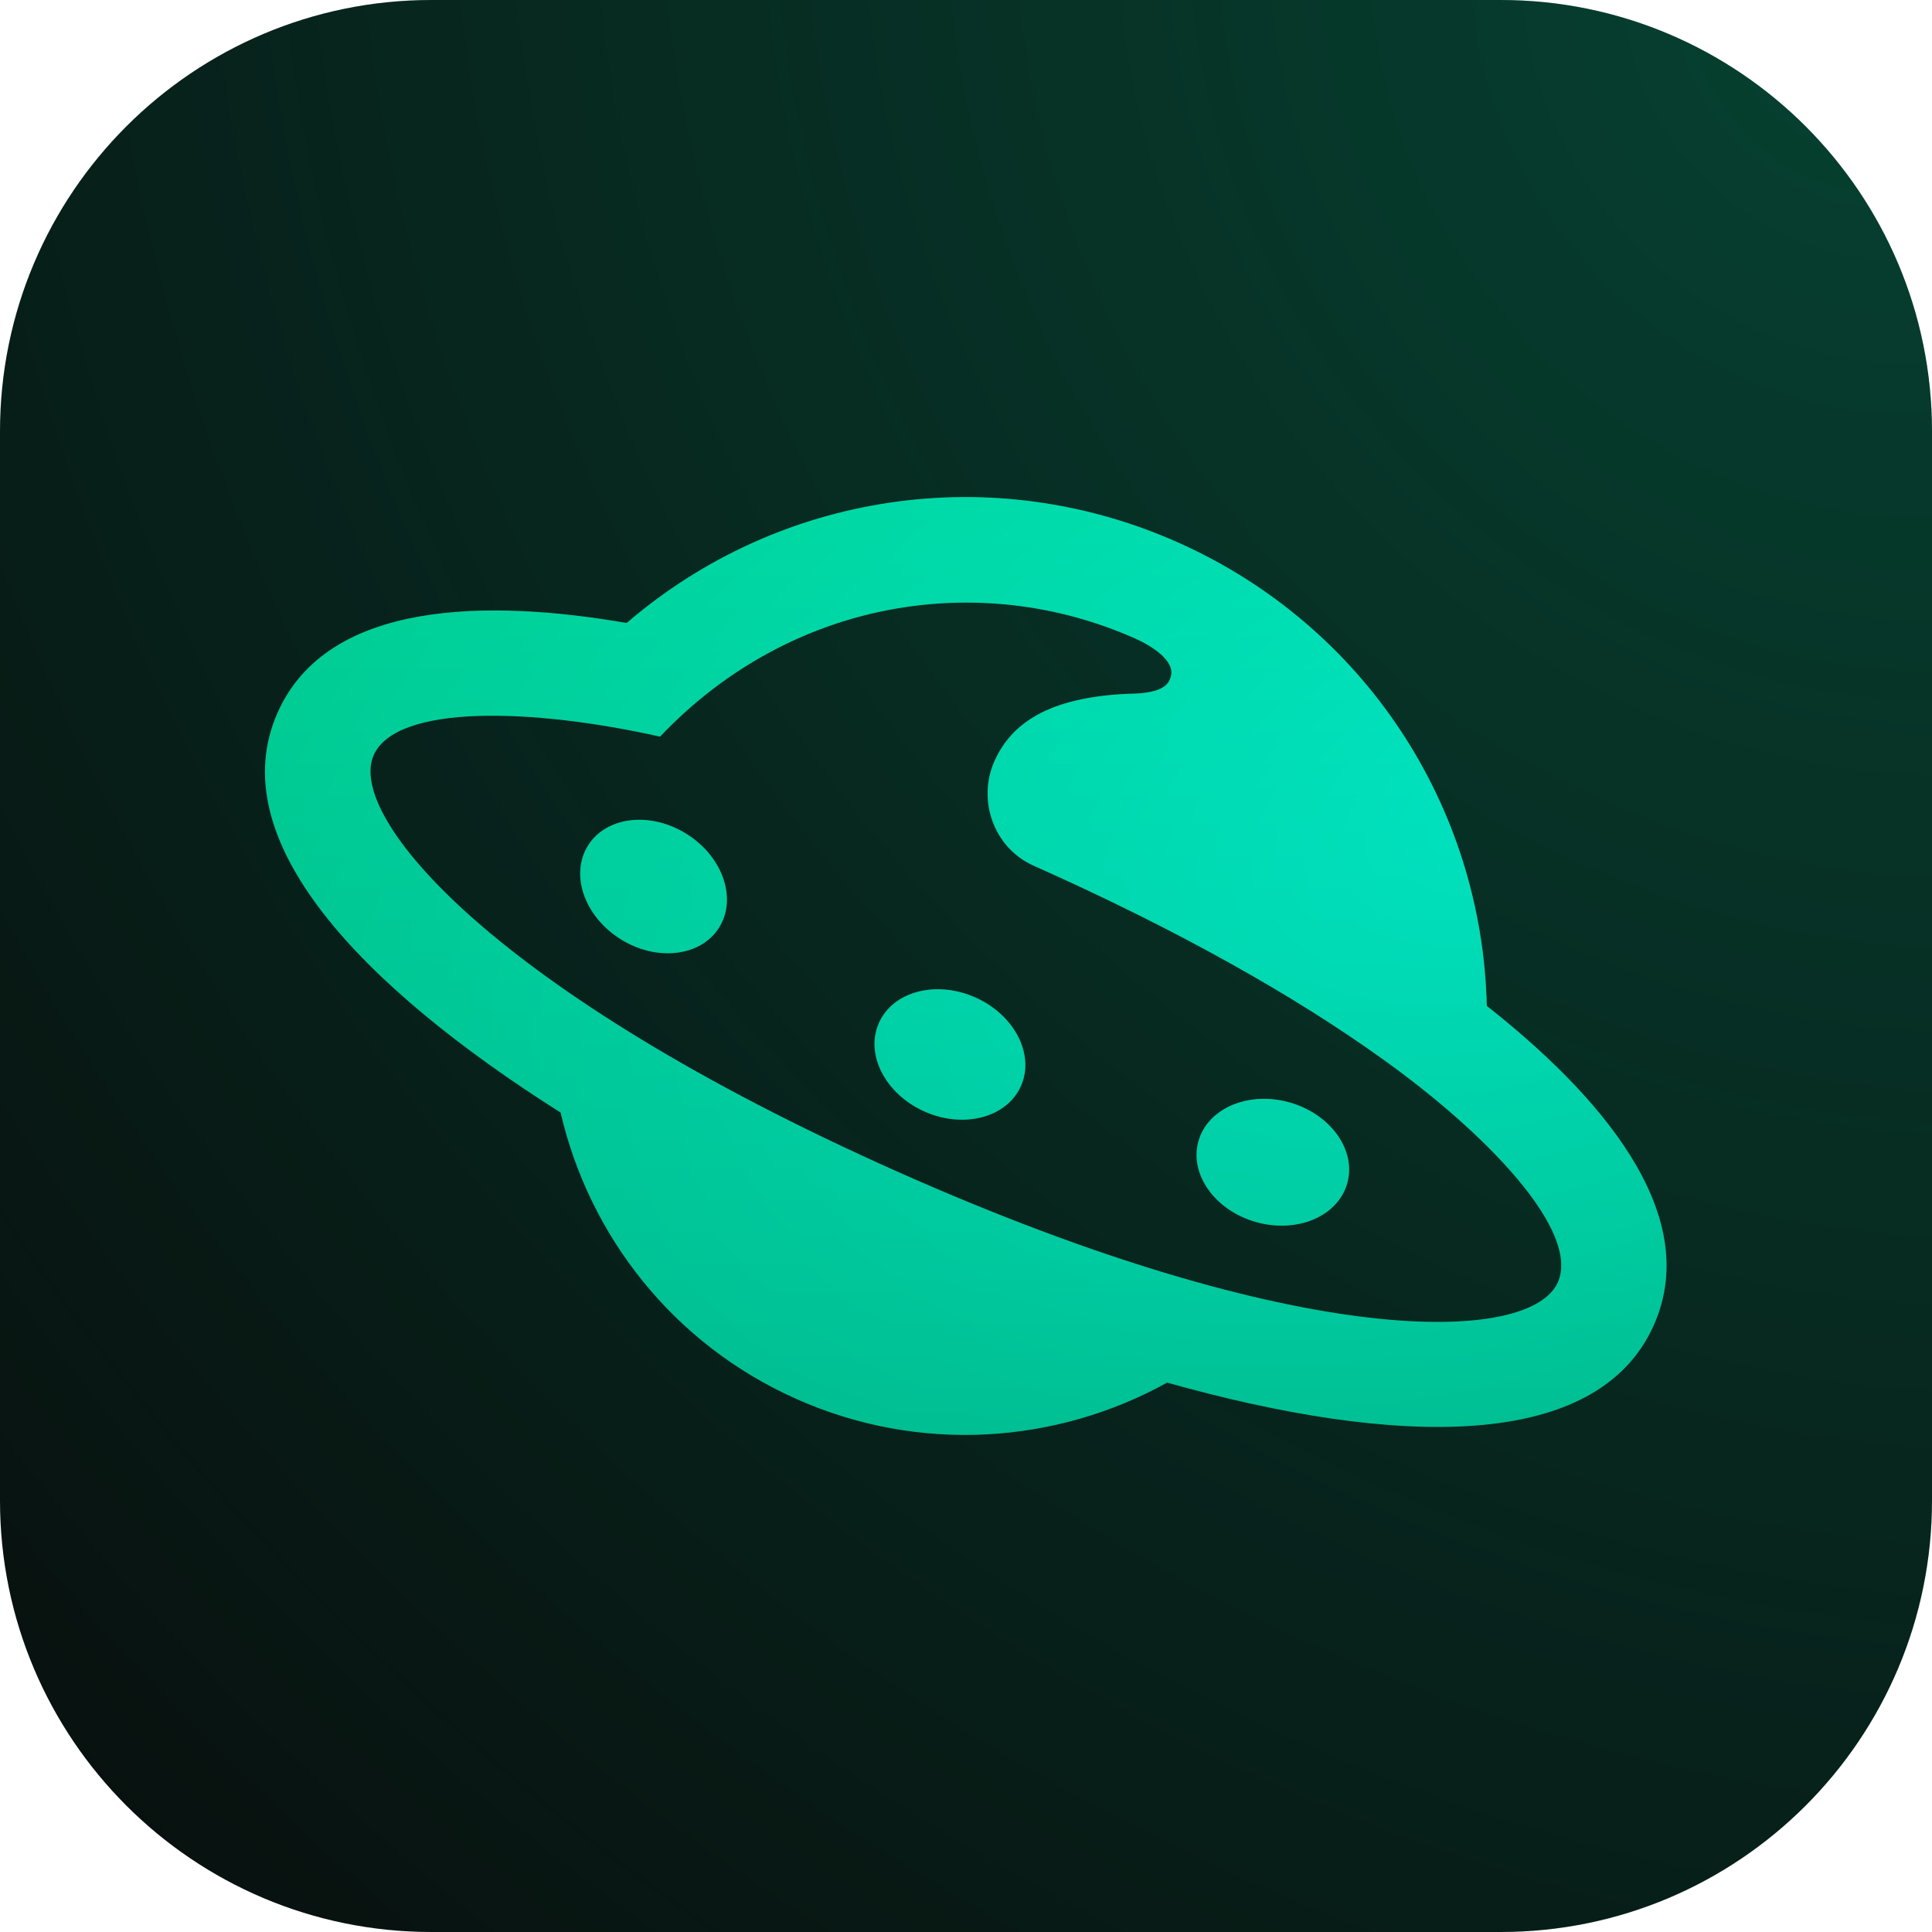
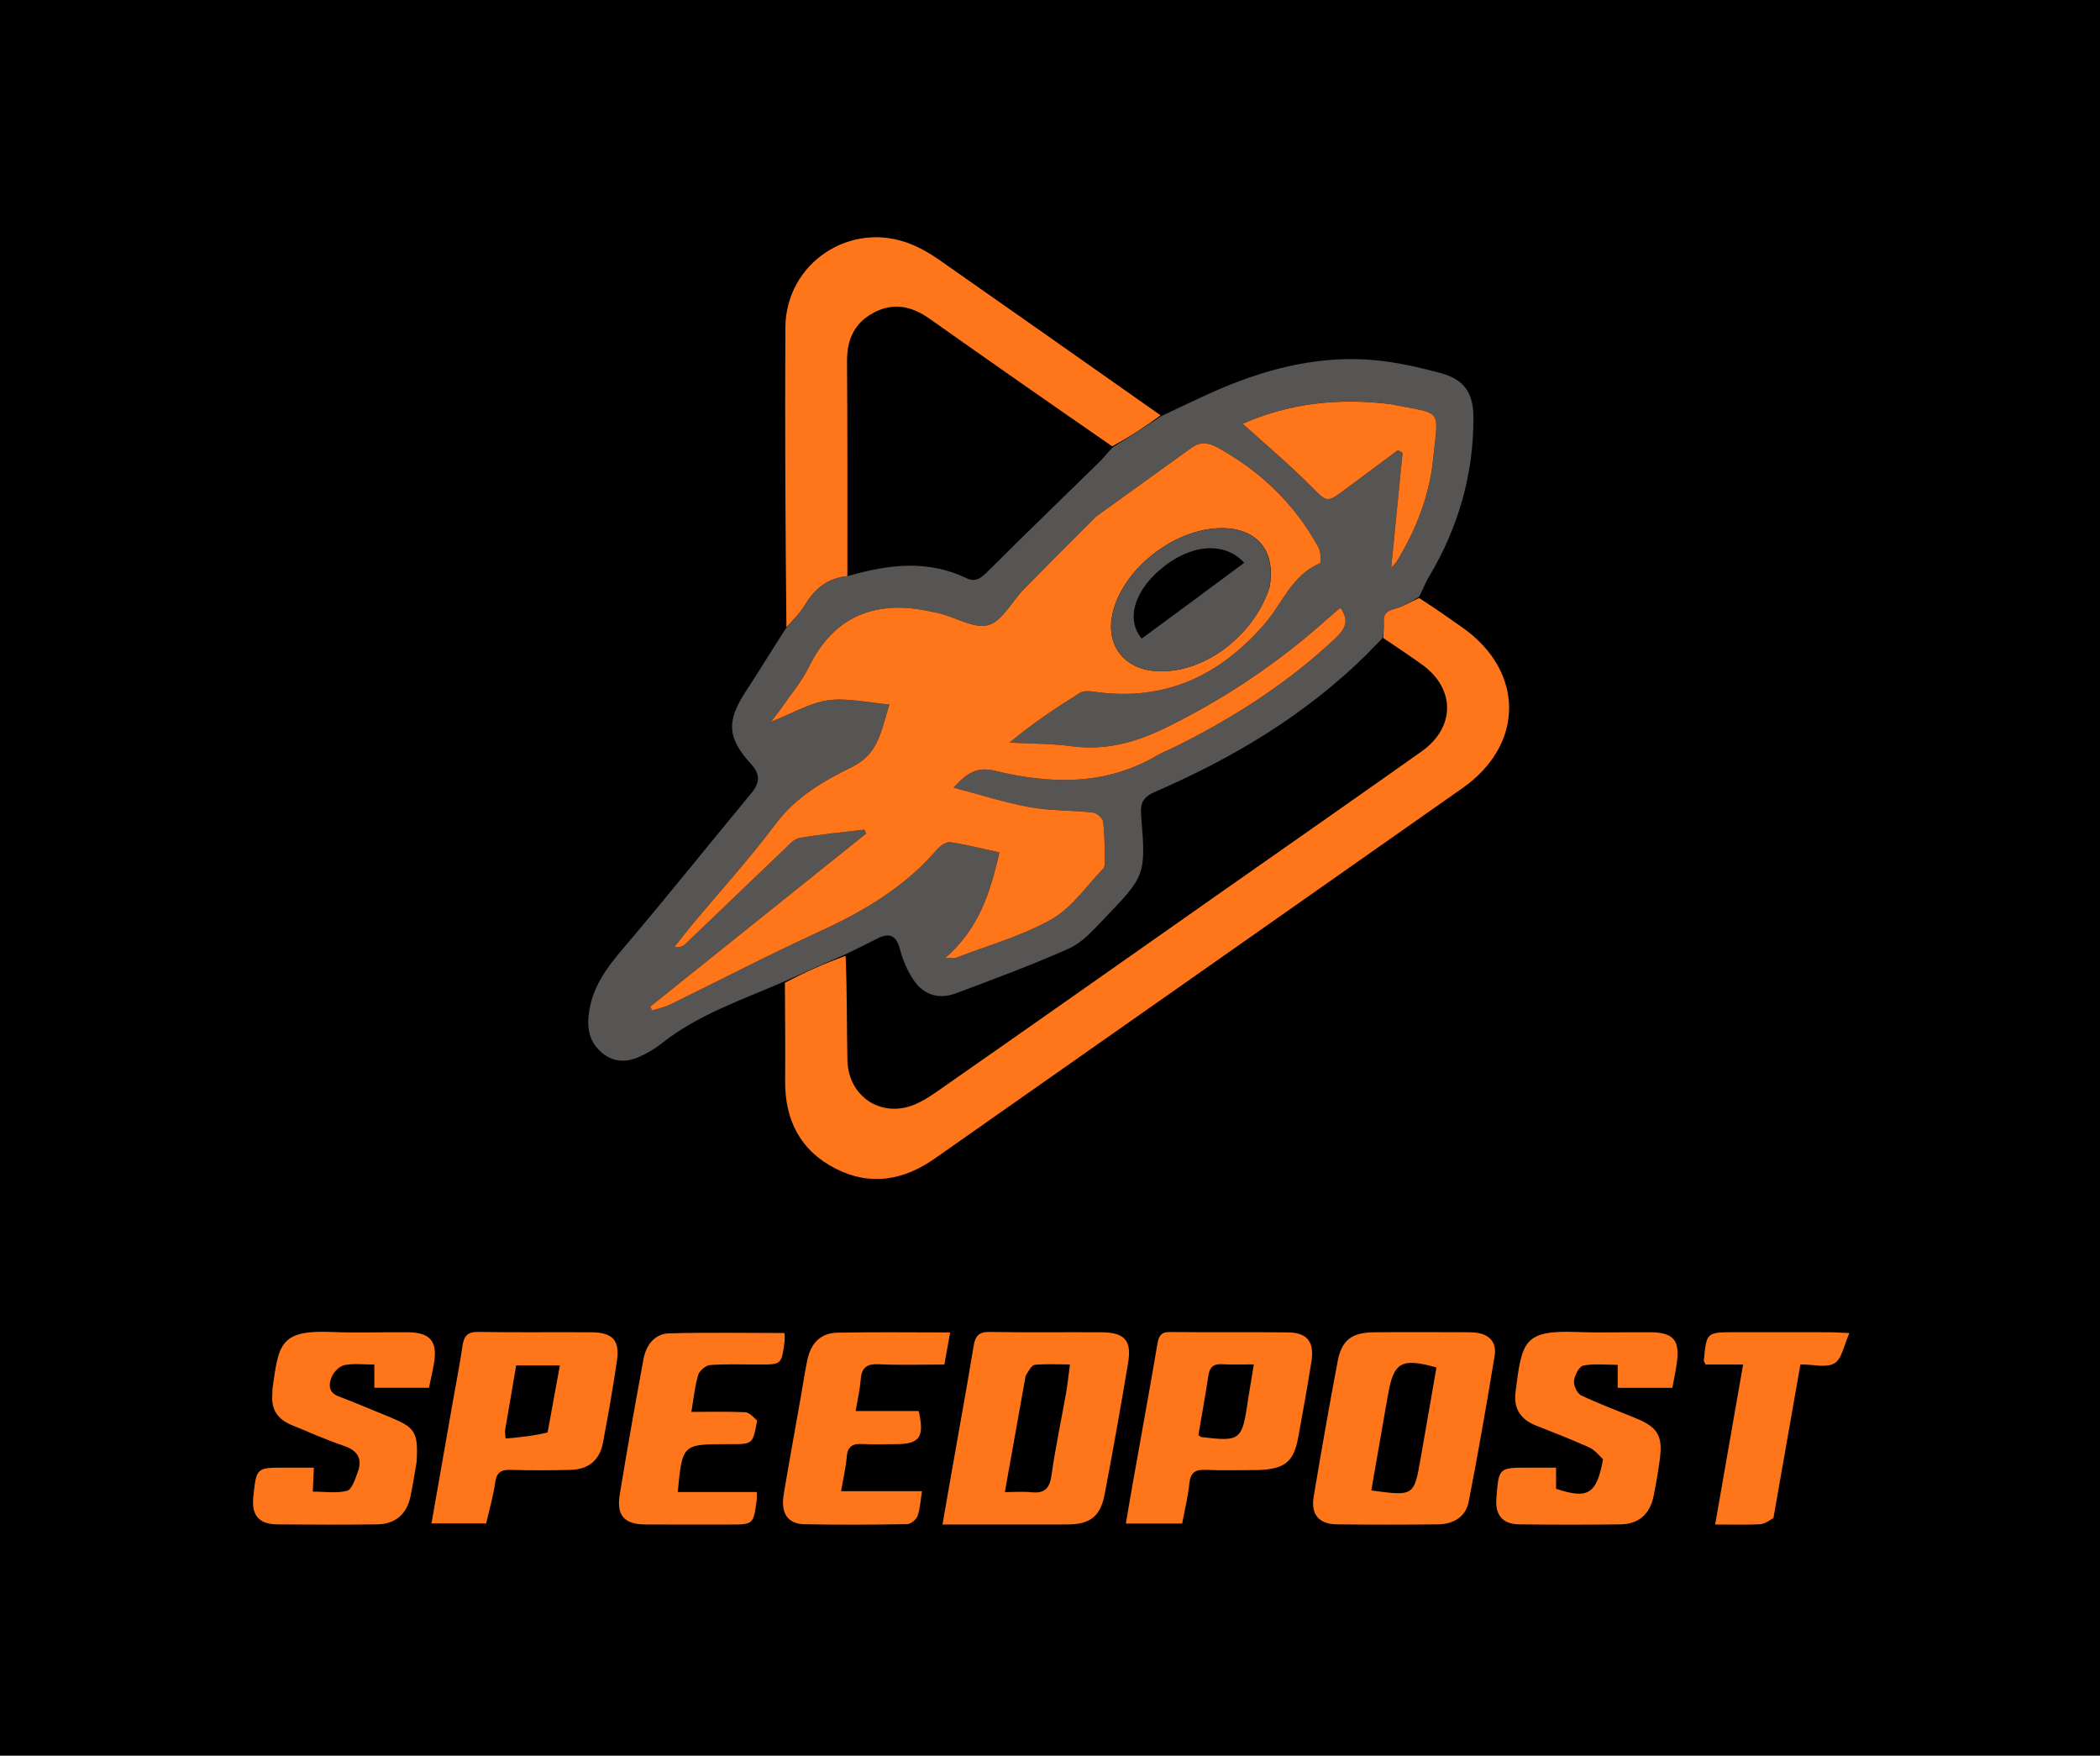
- <svg xmlns="http://www.w3.org/2000/svg" width="824" height="824" viewBox="0 0 824 824" fill="none">
-   <rect width="824" height="824" rx="184" fill="#08110F" />
-   <rect width="824" height="824" rx="184" fill="url(#paint0_radial_0_21)" fill-opacity="0.5" />
-   <path d="M435.425 463.217C429.441 476.657 411.033 481.515 394.309 474.07C377.585 466.624 368.879 449.693 374.863 436.253C380.846 422.813 399.254 417.954 415.978 425.4C432.702 432.846 441.409 449.777 435.425 463.217Z" fill="url(#paint1_linear_0_21)" />
-   <path d="M435.425 463.217C429.441 476.657 411.033 481.515 394.309 474.07C377.585 466.624 368.879 449.693 374.863 436.253C380.846 422.813 399.254 417.954 415.978 425.4C432.702 432.846 441.409 449.777 435.425 463.217Z" fill="url(#paint2_radial_0_21)" style="mix-blend-mode:soft-light" />
-   <path d="M535.563 521.172C553.071 526.191 570.536 518.856 574.571 504.789C578.606 490.722 567.684 475.251 550.175 470.232C532.666 465.213 515.201 472.548 511.166 486.615C507.131 500.682 518.054 516.153 535.563 521.172Z" fill="url(#paint3_linear_0_21)" />
-   <path d="M535.563 521.172C553.071 526.191 570.536 518.856 574.571 504.789C578.606 490.722 567.684 475.251 550.175 470.232C532.666 465.213 515.201 472.548 511.166 486.615C507.131 500.682 518.054 516.153 535.563 521.172Z" fill="url(#paint4_radial_0_21)" style="mix-blend-mode:soft-light" />
-   <path d="M292.782 355.633C308.227 365.286 314.462 383.173 306.709 395.584C298.955 407.995 280.149 410.231 264.704 400.578C249.258 390.924 243.023 373.037 250.777 360.626C258.53 348.215 277.337 345.98 292.782 355.633Z" fill="url(#paint5_linear_0_21)" />
-   <path d="M292.782 355.633C308.227 365.286 314.462 383.173 306.709 395.584C298.955 407.995 280.149 410.231 264.704 400.578C249.258 390.924 243.023 373.037 250.777 360.626C258.53 348.215 277.337 345.98 292.782 355.633Z" fill="url(#paint6_radial_0_21)" style="mix-blend-mode:soft-light" />
-   <path fill-rule="evenodd" clip-rule="evenodd" d="M502.355 231.325C581.373 266.506 632.095 343.263 634.119 429.03C680.633 465.639 726.858 516.883 705.36 565.168C681.25 619.319 595.382 617.091 497.781 589.689C450.767 615.718 392.444 620.168 339.689 596.68C286.934 573.192 251.229 526.908 239.1 474.517C153.428 420.321 94.315 357.999 118.425 303.847C139.923 255.562 208.935 255.626 267.265 265.697C332.356 209.81 423.338 196.144 502.355 231.325ZM159.38 322.082C147.667 348.389 210.578 423.052 382.845 499.751C555.111 576.449 652.693 573.241 664.405 546.934C674.099 525.16 634.213 483.308 588.537 450.878C553.009 425.484 504.344 397.494 440.864 369.231C423.586 361.538 416.839 341.008 424.104 324.691C431.369 308.374 447.329 297.463 480.93 295.91C496.747 295.862 498.823 291.476 499.546 287.716C500.442 281.915 492.401 276.002 484.108 272.31C418.17 242.953 337.453 255.265 281.503 314.178C226.84 301.933 169.074 300.309 159.38 322.082Z" fill="url(#paint7_linear_0_21)" />
-   <path fill-rule="evenodd" clip-rule="evenodd" d="M502.355 231.325C581.373 266.506 632.095 343.263 634.119 429.03C680.633 465.639 726.858 516.883 705.36 565.168C681.25 619.319 595.382 617.091 497.781 589.689C450.767 615.718 392.444 620.168 339.689 596.68C286.934 573.192 251.229 526.908 239.1 474.517C153.428 420.321 94.315 357.999 118.425 303.847C139.923 255.562 208.935 255.626 267.265 265.697C332.356 209.81 423.338 196.144 502.355 231.325ZM159.38 322.082C147.667 348.389 210.578 423.052 382.845 499.751C555.111 576.449 652.693 573.241 664.405 546.934C674.099 525.16 634.213 483.308 588.537 450.878C553.009 425.484 504.344 397.494 440.864 369.231C423.586 361.538 416.839 341.008 424.104 324.691C431.369 308.374 447.329 297.463 480.93 295.91C496.747 295.862 498.823 291.476 499.546 287.716C500.442 281.915 492.401 276.002 484.108 272.31C418.17 242.953 337.453 255.265 281.503 314.178C226.84 301.933 169.074 300.309 159.38 322.082Z" fill="url(#paint8_radial_0_21)" style="mix-blend-mode:soft-light" />
-   <defs>
-     <radialGradient id="paint0_radial_0_21" cx="0" cy="0" r="1" gradientUnits="userSpaceOnUse" gradientTransform="translate(814.524 12.36) rotate(125.613) scale(1089.59 1210.34)">
-       <stop stop-color="#00D196" stop-opacity="0.5" />
-       <stop offset="0.997" stop-color="#00D196" stop-opacity="0" />
-     </radialGradient>
-     <linearGradient id="paint1_linear_0_21" x1="411.893" y1="212" x2="411.893" y2="612" gradientUnits="userSpaceOnUse">
-       <stop stop-color="#00D196" />
-       <stop offset="1" stop-color="#00B381" />
-     </linearGradient>
-     <radialGradient id="paint2_radial_0_21" cx="0" cy="0" r="1" gradientUnits="userSpaceOnUse" gradientTransform="translate(644.721 344.481) rotate(159.984) scale(631.37 385.135)">
-       <stop stop-color="white" />
-       <stop offset="1" stop-color="white" stop-opacity="0" />
-     </radialGradient>
-     <linearGradient id="paint3_linear_0_21" x1="411.893" y1="212" x2="411.893" y2="612" gradientUnits="userSpaceOnUse">
-       <stop stop-color="#00D196" />
-       <stop offset="1" stop-color="#00B381" />
-     </linearGradient>
-     <radialGradient id="paint4_radial_0_21" cx="0" cy="0" r="1" gradientUnits="userSpaceOnUse" gradientTransform="translate(644.721 344.481) rotate(159.984) scale(631.37 385.135)">
-       <stop stop-color="white" />
-       <stop offset="1" stop-color="white" stop-opacity="0" />
-     </radialGradient>
-     <linearGradient id="paint5_linear_0_21" x1="411.893" y1="212" x2="411.893" y2="612" gradientUnits="userSpaceOnUse">
-       <stop stop-color="#00D196" />
-       <stop offset="1" stop-color="#00B381" />
-     </linearGradient>
-     <radialGradient id="paint6_radial_0_21" cx="0" cy="0" r="1" gradientUnits="userSpaceOnUse" gradientTransform="translate(644.721 344.481) rotate(159.984) scale(631.37 385.135)">
-       <stop stop-color="white" />
-       <stop offset="1" stop-color="white" stop-opacity="0" />
-     </radialGradient>
-     <linearGradient id="paint7_linear_0_21" x1="411.893" y1="212" x2="411.893" y2="612" gradientUnits="userSpaceOnUse">
-       <stop stop-color="#00D196" />
-       <stop offset="1" stop-color="#00B381" />
-     </linearGradient>
-     <radialGradient id="paint8_radial_0_21" cx="0" cy="0" r="1" gradientUnits="userSpaceOnUse" gradientTransform="translate(644.721 344.481) rotate(159.984) scale(631.37 385.135)">
-       <stop stop-color="white" />
-       <stop offset="1" stop-color="white" stop-opacity="0" />
-     </radialGradient>
-   </defs>
+ <svg xmlns="http://www.w3.org/2000/svg" width="664" height="555" viewBox="0 0 664 555" fill="none">
+   <rect width="664" height="555" fill="black" />
+   <path d="M310.06 481.922C305.95 481.922 302.334 481.922 298.004 481.922C299.138 475.427 300.15 469.598 301.174 463.771C303.418 451.005 305.755 438.253 307.856 425.463C308.378 422.281 309.507 420.996 312.937 421.057C324.741 421.265 336.552 421.08 348.359 421.162C355.546 421.212 357.867 423.74 356.706 430.718C354.391 444.634 351.923 458.527 349.274 472.383C347.926 479.431 344.644 481.876 337.496 481.911C328.515 481.954 319.534 481.922 310.06 481.922ZM324.287 434.963C322.138 446.988 319.988 459.013 317.725 471.674C320.869 471.674 323.493 471.453 326.065 471.725C330.211 472.163 331.891 470.594 332.478 466.368C333.686 457.677 335.545 449.078 337.068 440.429C337.566 437.599 337.853 434.732 338.312 431.32C334.086 431.32 330.613 431.113 327.193 431.448C326.188 431.547 325.335 433.183 324.287 434.963Z" fill="#FF7519" />
+   <path d="M460.912 421.135C463.058 421.169 464.731 421.106 466.385 421.254C470.829 421.653 473.302 424.233 472.586 428.586C470.048 444.011 467.375 459.418 464.376 474.758C463.438 479.557 459.502 481.825 454.701 481.878C444.044 481.996 433.385 482.002 422.729 481.877C417.056 481.811 414.428 478.784 415.366 473.162C417.745 458.887 420.25 444.629 422.939 430.409C424.224 423.619 427.386 421.24 434.453 421.163C443.111 421.069 451.772 421.137 460.912 421.135ZM438.18 444.821C436.651 453.591 435.123 462.362 433.592 471.145C447.125 473.008 447.125 473.008 449.268 460.563C449.494 459.253 449.731 457.944 449.959 456.634C451.376 448.494 452.791 440.353 454.195 432.283C443.201 429.181 440.69 430.619 438.941 440.541C438.739 441.686 438.56 442.835 438.18 444.821Z" fill="#FF7519" />
+   <path d="M131.77 461.887C131.086 465.924 130.519 469.535 129.771 473.108C128.608 478.663 124.965 481.816 119.251 481.883C108.766 482.007 98.276 481.989 87.79 481.893C81.777 481.838 79.461 479.031 80.104 473.014C81.073 463.954 81.073 463.954 90.038 463.954C93.006 463.954 95.973 463.954 99.237 463.954C99.121 466.539 99.029 468.627 98.899 471.529C102.668 471.529 106.395 472.132 109.735 471.258C111.255 470.859 112.266 467.636 113.061 465.525C114.719 461.128 113.101 458.501 108.539 456.987C103.026 455.157 97.723 452.696 92.321 450.528C87.95 448.775 85.685 445.695 86.112 440.865C86.171 440.203 86.078 439.524 86.172 438.87C88.158 425.035 88.33 420.354 105.031 421.07C113.006 421.413 121.01 421.062 128.999 421.154C136.042 421.235 138.364 424.015 137.241 430.853C136.815 433.448 136.196 436.011 135.642 438.697C129.769 438.697 124.197 438.697 118.365 438.697C118.365 436.326 118.365 434.243 118.365 431.362C115.042 431.362 111.87 430.94 108.901 431.533C107.331 431.847 105.532 433.687 104.878 435.269C103.946 437.527 103.693 440.141 107.032 441.404C112.475 443.464 117.825 445.769 123.218 447.963C131.278 451.244 132.209 452.701 131.77 461.887Z" fill="#FF7519" />
+   <path d="M506.862 461.345C505.366 459.733 504.013 458.222 502.321 457.472C496.845 455.043 491.266 452.839 485.686 450.653C480.833 448.753 478.536 445.255 479.183 440.132C481.243 423.823 481.751 420.438 498.908 421.081C506.561 421.368 514.235 421.07 521.898 421.149C529.093 421.223 531.185 423.664 530.211 430.726C529.849 433.346 529.287 435.938 528.784 438.72C522.917 438.72 517.338 438.72 511.498 438.72C511.498 436.375 511.498 434.294 511.498 431.453C507.739 431.453 504.063 431.001 500.612 431.685C499.306 431.944 497.885 434.757 497.694 436.533C497.535 438.012 498.7 440.511 499.967 441.115C505.668 443.832 511.626 446.008 517.47 448.432C524.182 451.215 525.789 453.943 524.824 461.231C524.301 465.185 523.621 469.125 522.826 473.034C521.683 478.656 518.078 481.813 512.382 481.882C501.72 482.011 491.055 482.012 480.394 481.876C475.159 481.809 472.84 479.075 473.111 473.945C473.12 473.778 473.144 473.613 473.157 473.447C473.898 463.954 473.898 463.954 483.323 463.954C486.13 463.954 488.937 463.954 492.011 463.954C492.011 466.493 492.011 468.576 492.011 470.638C502.099 473.988 504.858 472.334 506.862 461.345Z" fill="#FF7519" />
+   <path d="M397.7 464.714C391.91 464.715 386.573 464.886 381.253 464.653C377.999 464.511 376.432 465.415 376.072 468.888C375.631 473.147 374.588 477.343 373.794 481.625C367.769 481.625 362.182 481.625 355.992 481.625C356.747 477.196 357.414 473.148 358.131 469.109C360.75 454.37 363.446 439.644 365.955 424.886C366.384 422.366 367.031 421.053 369.915 421.083C382.405 421.212 394.898 421.037 407.387 421.203C413.365 421.282 415.646 424.296 414.66 430.418C413.365 438.469 411.955 446.503 410.458 454.52C409.032 462.16 406.211 464.415 397.7 464.714ZM394.65 442.211C395.209 438.842 395.767 435.473 396.459 431.304C392.629 431.304 389.524 431.458 386.443 431.257C383.775 431.082 382.516 432.092 382.108 434.71C381.119 441.07 379.986 447.408 378.925 453.674C379.385 453.963 379.648 454.258 379.942 454.293C392.308 455.768 392.775 455.403 394.65 442.211Z" fill="#FF7519" />
+   <path d="M143.334 442.223C144.363 436.396 145.441 431.013 146.216 425.588C146.657 422.504 147.675 420.986 151.206 421.049C163.176 421.263 175.153 421.061 187.126 421.165C193.718 421.222 196.012 423.743 195.069 430.159C193.789 438.871 192.277 447.554 190.621 456.203C189.585 461.616 185.998 464.519 180.431 464.658C174.116 464.816 167.789 464.845 161.476 464.654C158.442 464.563 157.032 465.41 156.576 468.618C155.954 472.989 154.705 477.272 153.725 481.593C148.144 481.593 142.562 481.593 136.426 481.593C138.743 468.378 141 455.514 143.334 442.223ZM173.145 452.842C174.413 445.91 175.681 438.979 177.025 431.635C171.851 431.635 167.62 431.635 163.207 431.635C162.003 438.638 160.839 445.343 159.715 452.054C159.614 452.659 159.768 453.305 159.849 454.746C164.241 454.347 168.447 453.966 173.145 452.842Z" fill="#FF7519" />
+   <path d="M253.296 441.088C253.984 437.059 254.518 433.435 255.287 429.86C256.449 424.459 259.542 421.385 264.821 421.281C276.433 421.051 288.054 421.209 300.428 421.209C299.786 424.761 299.219 427.899 298.595 431.353C291.377 431.353 284.562 431.587 277.774 431.262C273.888 431.076 272.401 432.49 272.127 436.2C271.897 439.317 271.161 442.396 270.558 446.045C277.505 446.045 284.057 446.045 290.491 446.045C292.373 454.383 290.787 456.52 283.198 456.521C279.704 456.522 276.202 456.661 272.716 456.481C269.761 456.329 268.039 457.074 267.748 460.405C267.446 463.861 266.645 467.273 265.946 471.386C274.362 471.386 282.547 471.386 291.517 471.386C291.018 474.506 290.943 476.994 290.132 479.214C289.712 480.363 288 481.787 286.849 481.807C276.036 481.998 265.215 482.056 254.402 481.845C249.091 481.741 246.818 478.416 247.795 472.474C249.495 462.135 251.419 451.833 253.296 441.088Z" fill="#FF7519" />
+   <path d="M239.401 449.087C238.033 456.524 238.033 456.524 231.056 456.525C230.723 456.525 230.389 456.525 230.056 456.525C215.748 456.525 215.748 456.525 214.301 471.657C222.585 471.657 230.831 471.657 239.272 471.657C239.272 472.92 239.345 473.575 239.261 474.208C238.238 481.932 238.232 481.932 230.578 481.932C221.748 481.932 212.919 481.978 204.09 481.913C197.431 481.864 194.877 479.124 195.952 472.519C198.278 458.228 200.825 443.97 203.448 429.73C204.265 425.297 206.859 421.629 211.609 421.497C223.699 421.162 235.804 421.386 248.075 421.386C248.075 422.501 248.163 423.307 248.062 424.089C247.119 431.354 247.109 431.353 240.004 431.355C234.84 431.357 229.659 431.137 224.522 431.512C223.148 431.612 221.152 433.307 220.751 434.659C219.684 438.251 219.332 442.055 218.601 446.327C224.666 446.327 230.14 446.178 235.595 446.435C236.914 446.497 238.169 447.899 239.401 449.087Z" fill="#FF7519" />
+   <path d="M560.744 479.87C559.245 480.833 557.848 481.783 556.411 481.85C551.969 482.056 547.511 481.925 542.314 481.925C545.283 464.948 548.148 448.561 551.157 431.355C546.644 431.355 542.771 431.355 539.328 431.355C538.865 430.472 538.711 430.319 538.723 430.182C539.572 421.135 539.573 421.135 548.582 421.135C558.56 421.135 568.537 421.126 578.515 421.145C580.138 421.148 581.76 421.279 584.767 421.412C583.027 425.228 582.407 429.554 580.048 430.958C577.479 432.487 573.296 431.305 569.272 431.305C566.427 447.528 563.627 463.491 560.744 479.87Z" fill="#FF7519" />
+   <path d="M367.258 131.497C373.82 128.46 380.293 125.212 386.96 122.428C402.215 116.056 418.073 112.348 434.687 113.854C441.604 114.48 448.493 116.073 455.231 117.848C462.929 119.876 465.878 124.092 465.889 132.071C465.913 150.177 461.041 166.932 451.749 182.448C450.661 184.266 449.939 186.303 448.706 188.676C445.902 190.274 443.54 191.853 440.949 192.48C438.348 193.11 437.395 194.226 437.557 196.78C437.658 198.392 437.415 200.025 437.026 201.848C435.121 203.73 433.562 205.46 431.905 207.09C412.658 226.026 389.912 239.612 365.316 250.269C361.674 251.848 360.468 253.591 360.803 257.683C362.354 276.649 362.274 276.726 348.963 290.592C345.664 294.029 342.236 297.937 338.053 299.816C326.389 305.058 314.332 309.442 302.358 313.974C296.909 316.037 292.045 314.58 288.804 309.721C286.909 306.879 285.483 303.55 284.616 300.238C283.489 295.933 281.481 294.632 277.482 296.658C274.225 298.309 270.971 299.964 267.304 301.684C260.64 304.569 254.388 307.386 248.135 310.203C234.76 316.043 220.769 320.64 209.109 329.916C206.922 331.656 204.4 333.098 201.83 334.205C197.738 335.968 193.63 335.713 190.15 332.644C186.505 329.43 185.56 325.51 186.173 320.533C187.208 312.123 191.744 306.059 196.992 299.882C210.761 283.673 224.061 267.067 237.613 250.673C240.269 247.459 240.466 244.796 237.473 241.518C229.825 233.143 229.684 227.895 235.913 218.421C240.091 212.066 244.004 205.537 248.509 198.632C250.838 195.879 252.993 193.76 254.485 191.247C257.585 186.024 261.804 182.732 268.33 182.025C281.104 178.388 293.424 176.916 305.599 182.779C308.523 184.188 310.308 182.654 312.41 180.554C324.137 168.84 336.086 157.351 347.917 145.742C349.282 144.403 350.386 142.799 351.968 141.307C357.303 138.03 362.28 134.763 367.258 131.497ZM346.193 163.619C338.684 171.181 331.133 178.701 323.685 186.322C319.898 190.197 316.884 196.426 312.448 197.626C307.897 198.856 302.086 195.036 296.735 193.829C292.613 192.899 288.349 192.092 284.149 192.101C270.699 192.13 261.634 198.903 255.755 210.847C253.423 215.585 249.878 219.729 246.857 224.123C246.108 225.213 245.249 226.226 243.732 228.194C250.612 225.48 256.051 222.171 261.837 221.374C267.896 220.538 274.287 222.115 281.221 222.694C278.639 230.718 277.942 238.251 269.448 242.431C260.44 246.863 251.676 251.872 245.265 260.431C236.987 271.482 227.653 281.743 218.799 292.364C216.889 294.655 215.084 297.033 213.23 299.371C214.922 299.606 215.925 299.172 216.666 298.464C227.142 288.461 237.565 278.402 248.051 268.408C249.477 267.049 251.037 265.194 252.763 264.898C259.56 263.733 266.448 263.098 273.302 262.266C273.496 262.672 273.69 263.078 273.884 263.484C251.12 281.723 228.357 299.962 205.593 318.201C205.792 318.61 205.992 319.019 206.191 319.428C208.082 318.824 210.083 318.442 211.849 317.581C227.424 309.98 242.797 301.939 258.553 294.737C272.799 288.226 286.003 280.535 296.336 268.497C297.316 267.354 299.196 266.052 300.449 266.238C305.634 267.006 310.738 268.318 316.015 269.462C313.111 282.131 309.544 293.594 298.803 302.905C301.24 302.789 301.92 302.919 302.469 302.706C312.571 298.799 323.224 295.851 332.55 290.566C338.947 286.941 343.519 280.078 348.826 274.584C349.31 274.083 349.366 273.01 349.349 272.209C349.263 268.044 349.318 263.852 348.796 259.736C348.654 258.614 346.765 256.986 345.538 256.85C338.932 256.118 332.182 256.345 325.675 255.168C317.793 253.742 310.106 251.245 301.51 248.997C305.82 244.152 309.175 242.328 314.667 243.666C332.063 247.903 349.312 248.379 365.563 238.978C367.719 237.731 370.073 236.827 372.307 235.709C390.585 226.562 407.619 215.599 422.524 201.486C425.387 198.775 426.677 196.097 423.822 192.138C422.252 193.477 420.863 194.612 419.527 195.806C404.025 209.67 386.936 221.126 368.217 230.233C358.86 234.785 349.361 237.299 338.838 235.894C332.356 235.028 325.748 235.098 319.197 234.748C326.423 228.716 333.868 223.76 341.454 219.027C342.557 218.338 344.37 218.442 345.786 218.649C368.116 221.918 385.762 213.694 400.111 196.923C405.604 190.502 408.55 181.731 417.272 178.124C417.792 177.909 417.669 174.463 416.89 173.046C409.39 159.404 398.653 148.988 385 141.489C382.047 139.867 379.502 139.557 376.7 141.585C366.73 148.802 356.72 155.965 346.193 163.619ZM439.13 127.66C423.055 125.704 407.554 127.493 392.955 133.963C400.314 140.637 407.551 146.72 414.206 153.385C419.68 158.867 419.368 159.165 425.457 154.615C430.966 150.498 436.488 146.4 442.005 142.294C442.497 142.572 442.99 142.85 443.482 143.128C442.3 155.082 441.118 167.035 439.881 179.543C440.645 178.65 441.24 178.118 441.639 177.465C447.711 167.532 451.927 156.849 453.129 145.261C454.865 128.515 456.367 131.186 439.13 127.66Z" fill="#575554" />
+   <path d="M248.176 310.669C254.385 307.386 260.638 304.568 267.363 302.172C267.855 313.425 267.732 324.259 267.938 335.087C268.129 345.133 276.241 352.09 285.957 350.172C289.539 349.464 293.03 347.321 296.105 345.176C326.439 324.02 356.675 302.723 386.943 281.472C407.807 266.824 428.724 252.251 449.526 237.516C460.205 229.951 460.204 217.697 449.682 210.117C445.632 207.198 441.447 204.466 437.324 201.648C437.412 200.025 437.655 198.391 437.554 196.779C437.393 194.226 438.345 193.109 440.946 192.48C443.538 191.852 445.899 190.273 448.708 189.047C453.549 192.142 458.052 195.29 462.535 198.466C482.037 212.284 482.065 235.324 462.478 249.095C414.546 282.793 366.561 316.416 318.598 350.07C310.967 355.424 303.324 360.762 295.706 366.135C285.809 373.118 275.246 375.064 264.204 369.419C253.014 363.698 248.148 354.028 248.25 341.604C248.334 331.448 248.236 321.292 248.176 310.669Z" fill="#FF7519" />
+   <path d="M366.969 131.295C362.281 134.766 357.303 138.032 351.667 141.088C331.956 127.496 312.886 114.136 293.86 100.716C288.229 96.744 282.372 95.515 276.098 98.926C270.074 102.201 267.77 107.412 267.822 114.22C267.997 136.846 267.915 159.473 267.932 182.1C261.804 182.735 257.586 186.026 254.485 191.25C252.993 193.763 250.838 195.882 248.663 198.323C248.323 166.841 248.17 135.216 248.328 103.592C248.431 83.031 269.078 69.445 288.134 77.216C291.183 78.46 294.121 80.148 296.826 82.038C320.148 98.336 343.404 114.728 366.969 131.295Z" fill="#FF7519" />
+   <path d="M346.46 163.384C356.721 155.966 366.73 148.803 376.701 141.586C379.503 139.558 382.048 139.868 385.001 141.49C398.653 148.989 409.391 159.405 416.89 173.047C417.669 174.464 417.792 177.91 417.273 178.125C408.551 181.732 405.605 190.503 400.111 196.924C385.762 213.695 368.116 221.919 345.786 218.65C344.37 218.443 342.558 218.339 341.454 219.028C333.869 223.761 326.423 228.717 319.197 234.749C325.748 235.099 332.356 235.029 338.838 235.895C349.361 237.3 358.86 234.786 368.217 230.234C386.936 221.127 404.026 209.671 419.528 195.807C420.863 194.613 422.252 193.478 423.822 192.139C426.678 196.098 425.387 198.776 422.524 201.487C407.619 215.6 390.586 226.563 372.307 235.71C370.073 236.828 367.72 237.732 365.563 238.979C349.313 248.38 332.063 247.904 314.668 243.667C309.175 242.329 305.821 244.153 301.511 248.998C310.106 251.246 317.794 253.743 325.675 255.169C332.182 256.346 338.933 256.119 345.538 256.851C346.765 256.987 348.654 258.615 348.797 259.737C349.319 263.853 349.264 268.045 349.35 272.21C349.366 273.011 349.31 274.084 348.826 274.585C343.519 280.079 338.947 286.942 332.551 290.566C323.224 295.852 312.571 298.8 302.469 302.707C301.921 302.92 301.24 302.79 298.803 302.906C309.544 293.595 313.112 282.132 316.015 269.463C310.738 268.319 305.634 267.007 300.449 266.239C299.196 266.053 297.317 267.355 296.336 268.498C286.003 280.536 272.799 288.227 258.554 294.738C242.797 301.94 227.425 309.981 211.849 317.582C210.083 318.443 208.083 318.825 206.191 319.429C205.992 319.02 205.793 318.611 205.594 318.202C228.357 299.963 251.121 281.724 273.884 263.485C273.69 263.079 273.497 262.673 273.303 262.267C266.449 263.099 259.561 263.734 252.764 264.899C251.038 265.195 249.477 267.05 248.051 268.409C237.566 278.403 227.142 288.462 216.667 298.465C215.926 299.173 214.923 299.607 213.23 299.372C215.084 297.034 216.889 294.656 218.799 292.365C227.654 281.744 236.987 271.483 245.265 260.432C251.676 251.873 260.44 246.864 269.448 242.432C277.943 238.252 278.64 230.719 281.221 222.695C274.287 222.116 267.896 220.539 261.837 221.375C256.052 222.172 250.612 225.481 243.732 228.195C245.249 226.227 246.109 225.214 246.858 224.124C249.878 219.73 253.423 215.586 255.755 210.848C261.634 198.904 270.7 192.131 284.15 192.102C288.349 192.093 292.613 192.9 296.736 193.83C302.086 195.037 307.898 198.857 312.449 197.627C316.884 196.427 319.898 190.198 323.685 186.323C331.133 178.702 338.685 171.182 346.46 163.384ZM401.418 185.642C403.384 174.995 398.287 167.808 388.215 167.027C373.128 165.857 355.321 178.92 351.832 193.716C349.386 204.088 355.647 211.859 366.252 212.192C382.058 212.689 396.87 199.815 401.418 185.642Z" fill="#FF7519" />
+   <path d="M439.567 127.745C456.365 131.188 454.863 128.516 453.126 145.262C451.925 156.85 447.709 167.534 441.637 177.467C441.238 178.119 440.643 178.652 439.879 179.544C441.116 167.036 442.298 155.083 443.48 143.13C442.988 142.852 442.495 142.574 442.003 142.296C436.486 146.402 430.963 150.5 425.455 154.616C419.366 159.166 419.678 158.868 414.204 153.386C407.549 146.721 400.312 140.638 392.953 133.965C407.552 127.494 423.052 125.705 439.567 127.745Z" fill="#FF7519" />
+   <path d="M401.323 186.032C396.867 199.815 382.055 212.689 366.249 212.191C355.644 211.858 349.383 204.087 351.829 193.716C355.318 178.919 373.125 165.856 388.212 167.026C398.284 167.807 403.381 174.994 401.323 186.032ZM377.964 189.361C383.101 185.553 388.239 181.744 393.421 177.903C386.981 170.887 376.005 172.094 366.671 180.188C358.479 187.292 356.074 195.962 360.999 201.871C366.446 197.857 371.918 193.826 377.964 189.361Z" fill="#575554" />
</svg>
